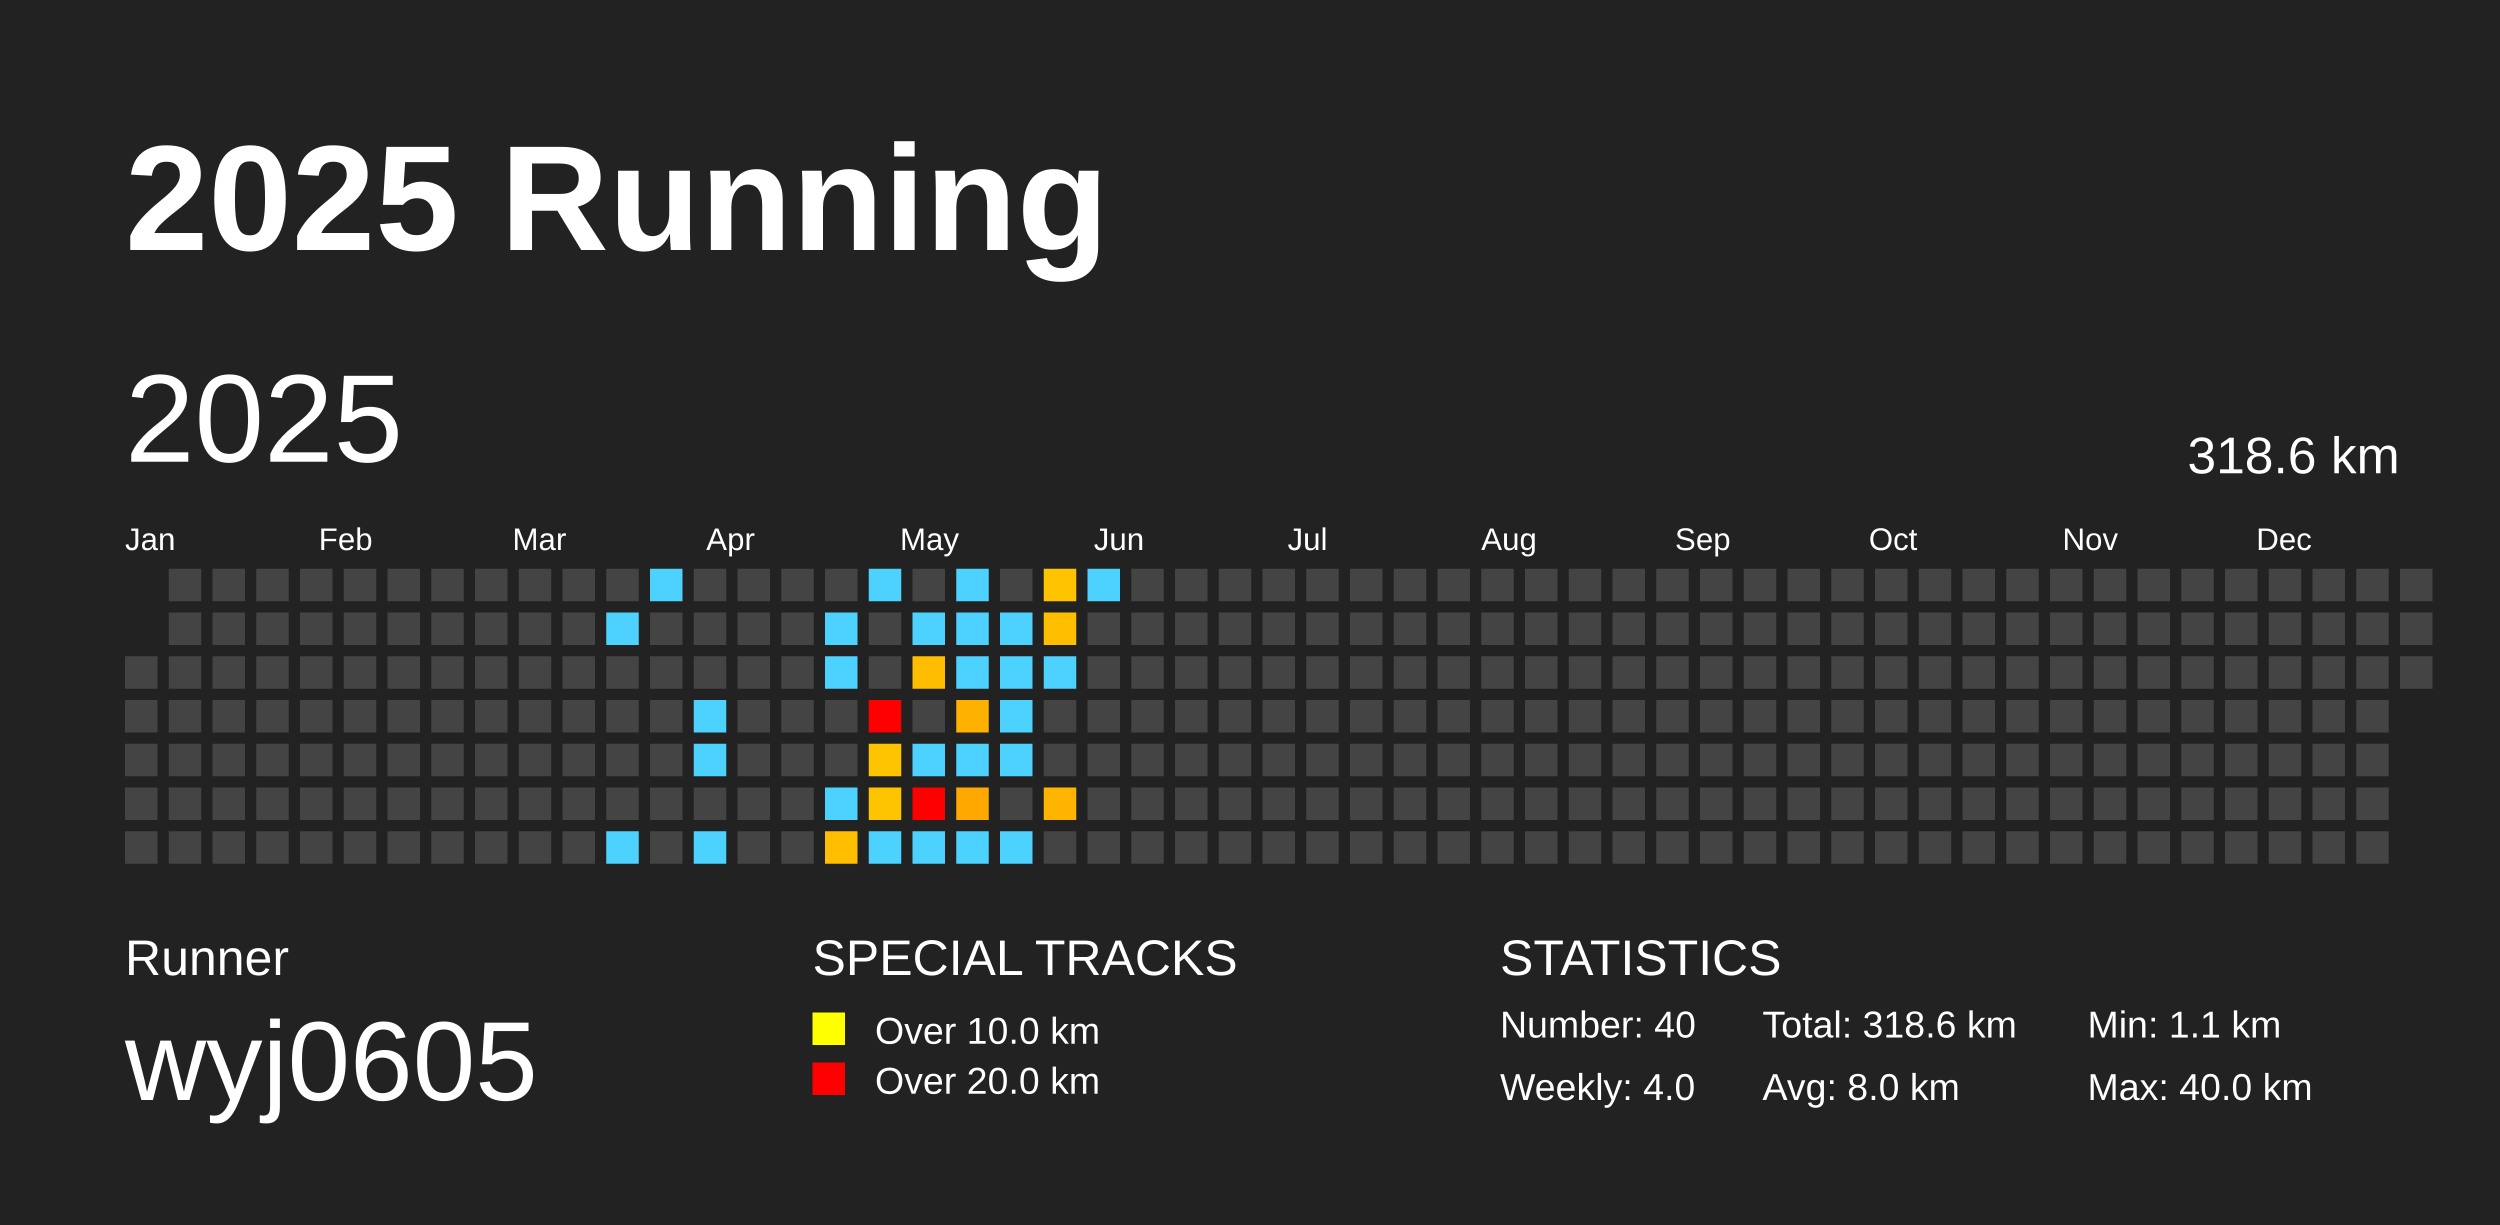
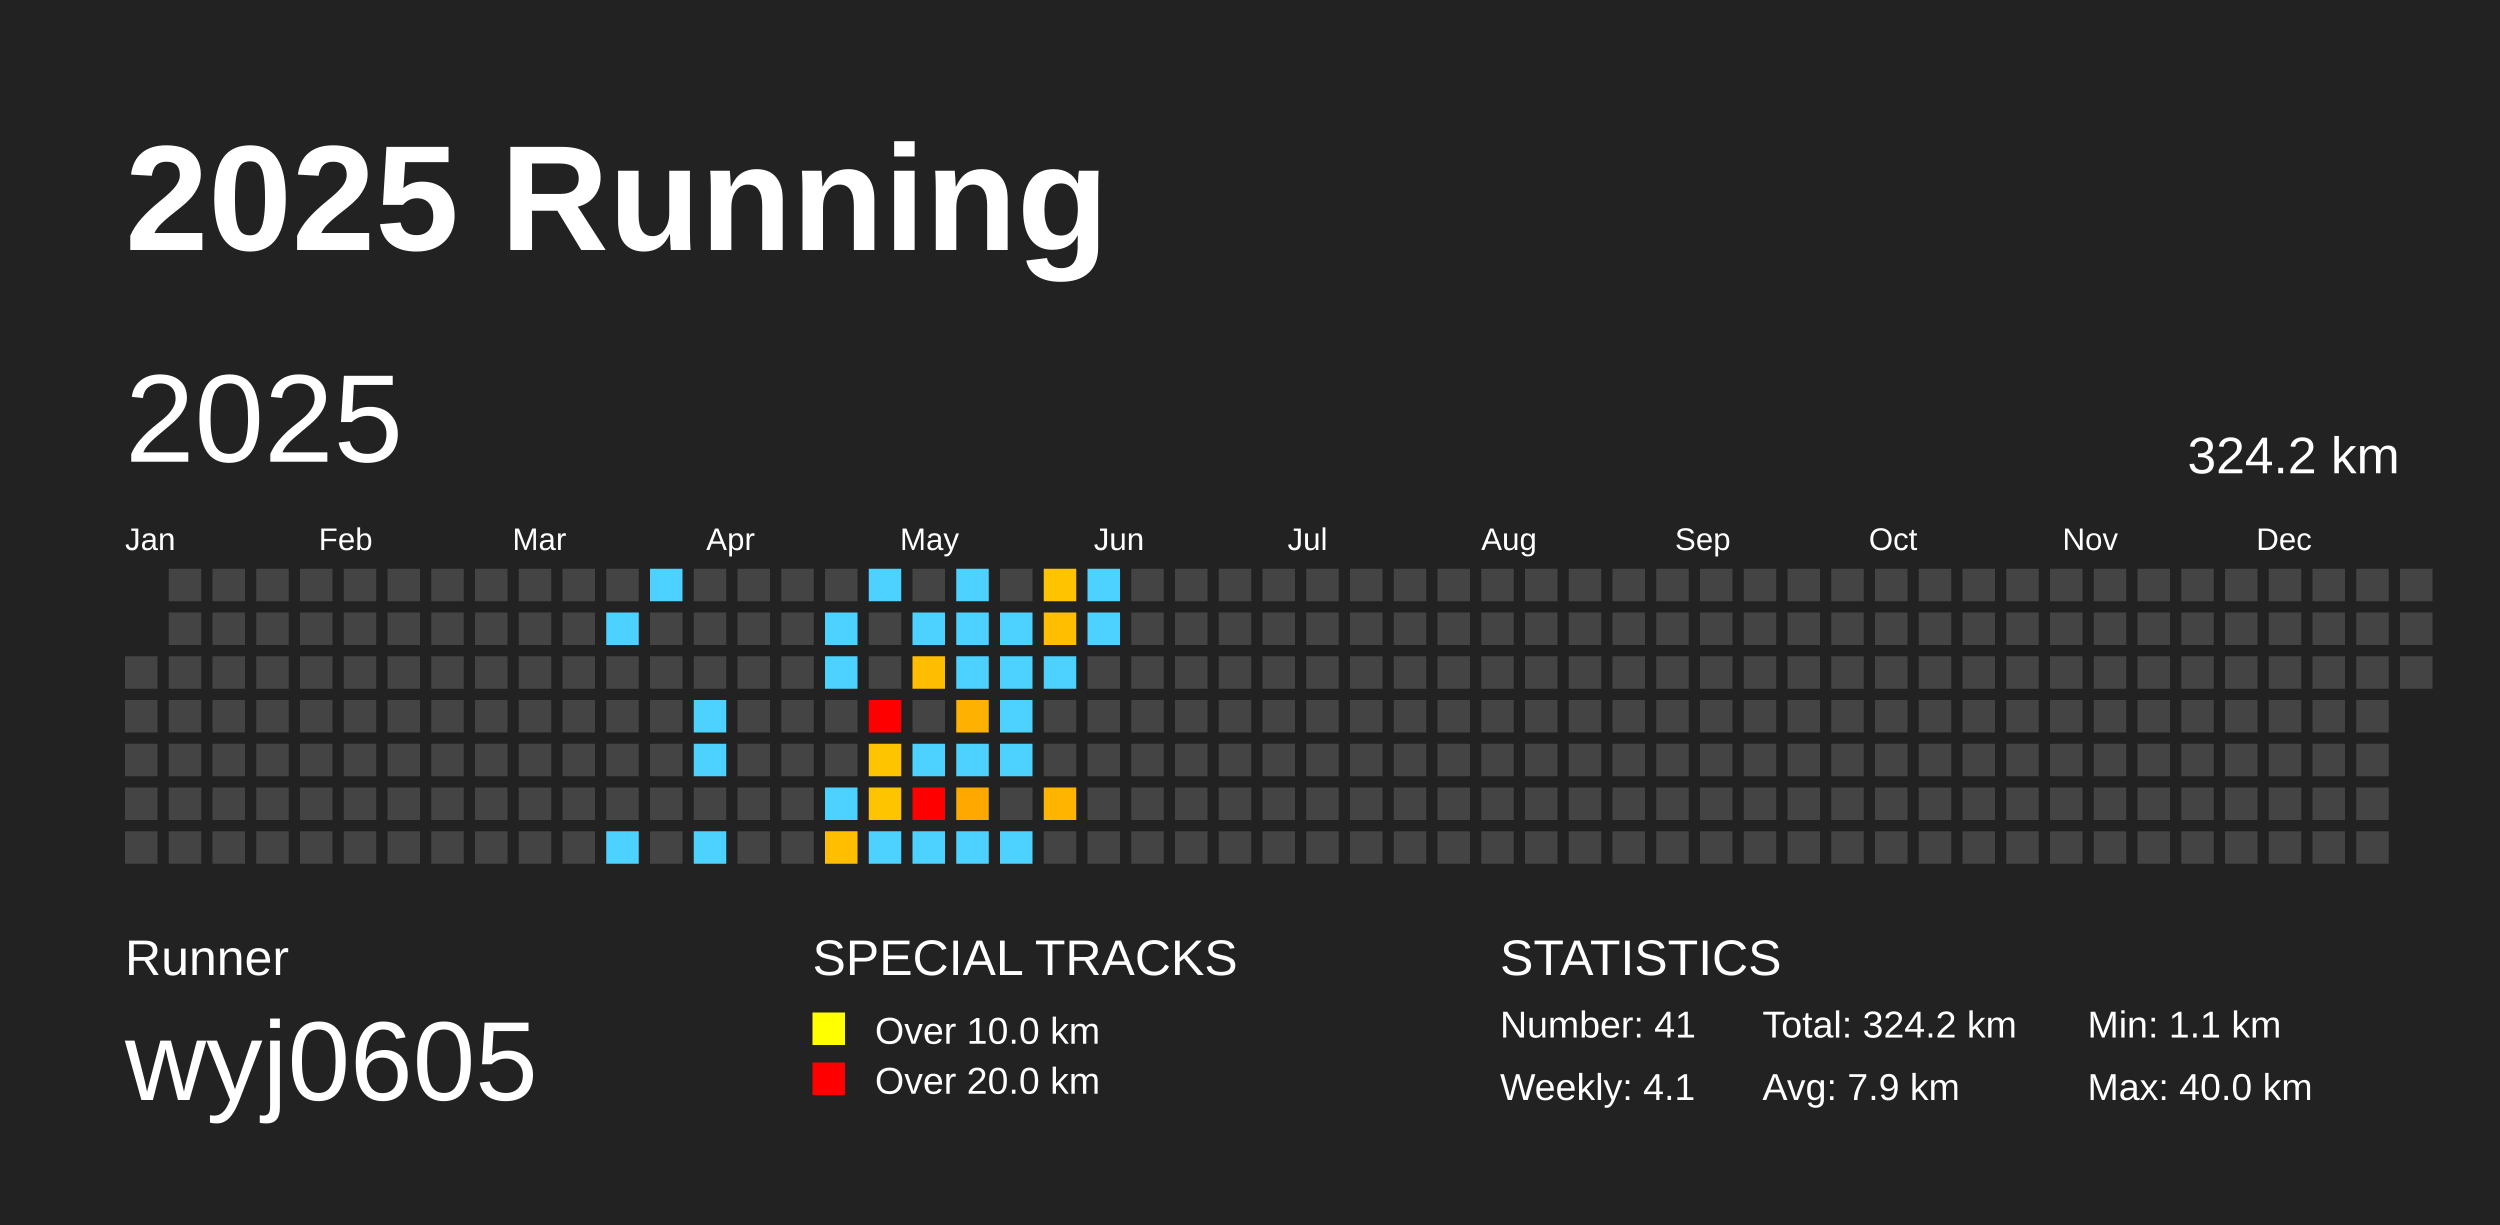
<svg xmlns="http://www.w3.org/2000/svg" baseProfile="full" height="98mm" version="1.1" viewBox="0,0,200,98" width="200mm">
  <defs />
  <rect fill="#222222" height="98" width="200" x="0" y="0" />
  <text fill="#FFFFFF" style="font-size:12px; font-family:Arial; font-weight:bold;" x="10" y="20">2025 Running</text>
  <text fill="#FFFFFF" style="font-size:4px; font-family:Arial" x="10" y="78">Runner</text>
  <text fill="#FFFFFF" style="font-size:9px; font-family:Arial" x="10" y="88">wyj0605</text>
  <text fill="#FFFFFF" style="font-size:4px; font-family:Arial" x="65" y="78">SPECIAL TRACKS</text>
  <rect fill="yellow" height="2.6" width="2.6" x="65" y="81" />
  <text fill="#FFFFFF" style="font-size:3px; font-family:Arial" x="70" y="83.5">Over 10.0 km</text>
  <rect fill="red" height="2.6" width="2.6" x="65" y="85" />
  <text fill="#FFFFFF" style="font-size:3px; font-family:Arial" x="70" y="87.5">Over 20.0 km</text>
  <text fill="#FFFFFF" style="font-size:4px; font-family:Arial" x="120" y="78">STATISTICS</text>
-   <text fill="#FFFFFF" style="font-size:3px; font-family:Arial" x="120" y="83">Number: 40</text>
-   <text fill="#FFFFFF" style="font-size:3px; font-family:Arial" x="120" y="88">Weekly: 4.0</text>
-   <text fill="#FFFFFF" style="font-size:3px; font-family:Arial" x="141" y="83">Total: 318.6 km</text>
-   <text fill="#FFFFFF" style="font-size:3px; font-family:Arial" x="141" y="88">Avg: 8.0 km</text>
+   <text fill="#FFFFFF" style="font-size:3px; font-family:Arial" x="120" y="83">Number: 41</text>
+   <text fill="#FFFFFF" style="font-size:3px; font-family:Arial" x="120" y="88">Weekly: 4.1</text>
+   <text fill="#FFFFFF" style="font-size:3px; font-family:Arial" x="141" y="83">Total: 324.2 km</text>
+   <text fill="#FFFFFF" style="font-size:3px; font-family:Arial" x="141" y="88">Avg: 7.9 km</text>
  <text fill="#FFFFFF" style="font-size:3px; font-family:Arial" x="167" y="83">Min: 1.1 km</text>
  <text fill="#FFFFFF" style="font-size:3px; font-family:Arial" x="167" y="88">Max: 40.0 km</text>
  <text dominant-baseline="hanging" fill="#FFFFFF" style="font-size:10.0px; font-family:Arial;" x="10" y="30">2025</text>
-   <text dominant-baseline="hanging" fill="#FFFFFF" style="font-size:4.125px; font-family:Arial;" x="175" y="35">318.6 km</text>
+   <text dominant-baseline="hanging" fill="#FFFFFF" style="font-size:4.125px; font-family:Arial;" x="175" y="35">324.2 km</text>
  <text fill="#FFFFFF" style="font-size:2.5px; font-family:Arial" x="10.0" y="44">Jan</text>
  <text fill="#FFFFFF" style="font-size:2.5px; font-family:Arial" x="25.5" y="44">Feb</text>
  <text fill="#FFFFFF" style="font-size:2.5px; font-family:Arial" x="41.0" y="44">Mar</text>
  <text fill="#FFFFFF" style="font-size:2.5px; font-family:Arial" x="56.5" y="44">Apr</text>
  <text fill="#FFFFFF" style="font-size:2.5px; font-family:Arial" x="72.0" y="44">May</text>
  <text fill="#FFFFFF" style="font-size:2.5px; font-family:Arial" x="87.5" y="44">Jun</text>
  <text fill="#FFFFFF" style="font-size:2.5px; font-family:Arial" x="103.0" y="44">Jul</text>
  <text fill="#FFFFFF" style="font-size:2.5px; font-family:Arial" x="118.5" y="44">Aug</text>
  <text fill="#FFFFFF" style="font-size:2.5px; font-family:Arial" x="134.0" y="44">Sep</text>
  <text fill="#FFFFFF" style="font-size:2.5px; font-family:Arial" x="149.5" y="44">Oct</text>
  <text fill="#FFFFFF" style="font-size:2.5px; font-family:Arial" x="165.0" y="44">Nov</text>
  <text fill="#FFFFFF" style="font-size:2.5px; font-family:Arial" x="180.5" y="44">Dec</text>
  <rect fill="#444444" height="2.6" width="2.6" x="10.0" y="52.5" />
  <rect fill="#444444" height="2.6" width="2.6" x="10.0" y="56.0" />
  <rect fill="#444444" height="2.6" width="2.6" x="10.0" y="59.5" />
  <rect fill="#444444" height="2.6" width="2.6" x="10.0" y="63.0" />
  <rect fill="#444444" height="2.6" width="2.6" x="10.0" y="66.5" />
  <rect fill="#444444" height="2.6" width="2.6" x="13.5" y="45.5" />
  <rect fill="#444444" height="2.6" width="2.6" x="13.5" y="49.0" />
  <rect fill="#444444" height="2.6" width="2.6" x="13.5" y="52.5" />
  <rect fill="#444444" height="2.6" width="2.6" x="13.5" y="56.0" />
  <rect fill="#444444" height="2.6" width="2.6" x="13.5" y="59.5" />
  <rect fill="#444444" height="2.6" width="2.6" x="13.5" y="63.0" />
  <rect fill="#444444" height="2.6" width="2.6" x="13.5" y="66.5" />
  <rect fill="#444444" height="2.6" width="2.6" x="17.0" y="45.5" />
  <rect fill="#444444" height="2.6" width="2.6" x="17.0" y="49.0" />
  <rect fill="#444444" height="2.6" width="2.6" x="17.0" y="52.5" />
  <rect fill="#444444" height="2.6" width="2.6" x="17.0" y="56.0" />
  <rect fill="#444444" height="2.6" width="2.6" x="17.0" y="59.5" />
  <rect fill="#444444" height="2.6" width="2.6" x="17.0" y="63.0" />
  <rect fill="#444444" height="2.6" width="2.6" x="17.0" y="66.5" />
  <rect fill="#444444" height="2.6" width="2.6" x="20.5" y="45.5" />
  <rect fill="#444444" height="2.6" width="2.6" x="20.5" y="49.0" />
  <rect fill="#444444" height="2.6" width="2.6" x="20.5" y="52.5" />
  <rect fill="#444444" height="2.6" width="2.6" x="20.5" y="56.0" />
  <rect fill="#444444" height="2.6" width="2.6" x="20.5" y="59.5" />
  <rect fill="#444444" height="2.6" width="2.6" x="20.5" y="63.0" />
  <rect fill="#444444" height="2.6" width="2.6" x="20.5" y="66.5" />
  <rect fill="#444444" height="2.6" width="2.6" x="24.0" y="45.5" />
  <rect fill="#444444" height="2.6" width="2.6" x="24.0" y="49.0" />
  <rect fill="#444444" height="2.6" width="2.6" x="24.0" y="52.5" />
  <rect fill="#444444" height="2.6" width="2.6" x="24.0" y="56.0" />
  <rect fill="#444444" height="2.6" width="2.6" x="24.0" y="59.5" />
  <rect fill="#444444" height="2.6" width="2.6" x="24.0" y="63.0" />
  <rect fill="#444444" height="2.6" width="2.6" x="24.0" y="66.5" />
  <rect fill="#444444" height="2.6" width="2.6" x="27.5" y="45.5" />
  <rect fill="#444444" height="2.6" width="2.6" x="27.5" y="49.0" />
  <rect fill="#444444" height="2.6" width="2.6" x="27.5" y="52.5" />
  <rect fill="#444444" height="2.6" width="2.6" x="27.5" y="56.0" />
  <rect fill="#444444" height="2.6" width="2.6" x="27.5" y="59.5" />
  <rect fill="#444444" height="2.6" width="2.6" x="27.5" y="63.0" />
  <rect fill="#444444" height="2.6" width="2.6" x="27.5" y="66.5" />
  <rect fill="#444444" height="2.6" width="2.6" x="31.0" y="45.5" />
  <rect fill="#444444" height="2.6" width="2.6" x="31.0" y="49.0" />
  <rect fill="#444444" height="2.6" width="2.6" x="31.0" y="52.5" />
  <rect fill="#444444" height="2.6" width="2.6" x="31.0" y="56.0" />
  <rect fill="#444444" height="2.6" width="2.6" x="31.0" y="59.5" />
  <rect fill="#444444" height="2.6" width="2.6" x="31.0" y="63.0" />
  <rect fill="#444444" height="2.6" width="2.6" x="31.0" y="66.5" />
  <rect fill="#444444" height="2.6" width="2.6" x="34.5" y="45.5" />
  <rect fill="#444444" height="2.6" width="2.6" x="34.5" y="49.0" />
  <rect fill="#444444" height="2.6" width="2.6" x="34.5" y="52.5" />
  <rect fill="#444444" height="2.6" width="2.6" x="34.5" y="56.0" />
  <rect fill="#444444" height="2.6" width="2.6" x="34.5" y="59.5" />
  <rect fill="#444444" height="2.6" width="2.6" x="34.5" y="63.0" />
  <rect fill="#444444" height="2.6" width="2.6" x="34.5" y="66.5" />
  <rect fill="#444444" height="2.6" width="2.6" x="38.0" y="45.5" />
  <rect fill="#444444" height="2.6" width="2.6" x="38.0" y="49.0" />
  <rect fill="#444444" height="2.6" width="2.6" x="38.0" y="52.5" />
  <rect fill="#444444" height="2.6" width="2.6" x="38.0" y="56.0" />
  <rect fill="#444444" height="2.6" width="2.6" x="38.0" y="59.5" />
  <rect fill="#444444" height="2.6" width="2.6" x="38.0" y="63.0" />
  <rect fill="#444444" height="2.6" width="2.6" x="38.0" y="66.5" />
  <rect fill="#444444" height="2.6" width="2.6" x="41.5" y="45.5" />
  <rect fill="#444444" height="2.6" width="2.6" x="41.5" y="49.0" />
  <rect fill="#444444" height="2.6" width="2.6" x="41.5" y="52.5" />
  <rect fill="#444444" height="2.6" width="2.6" x="41.5" y="56.0" />
  <rect fill="#444444" height="2.6" width="2.6" x="41.5" y="59.5" />
  <rect fill="#444444" height="2.6" width="2.6" x="41.5" y="63.0" />
  <rect fill="#444444" height="2.6" width="2.6" x="41.5" y="66.5" />
  <rect fill="#444444" height="2.6" width="2.6" x="45.0" y="45.5" />
  <rect fill="#444444" height="2.6" width="2.6" x="45.0" y="49.0" />
  <rect fill="#444444" height="2.6" width="2.6" x="45.0" y="52.5" />
  <rect fill="#444444" height="2.6" width="2.6" x="45.0" y="56.0" />
  <rect fill="#444444" height="2.6" width="2.6" x="45.0" y="59.5" />
  <rect fill="#444444" height="2.6" width="2.6" x="45.0" y="63.0" />
  <rect fill="#444444" height="2.6" width="2.6" x="45.0" y="66.5" />
  <rect fill="#444444" height="2.6" width="2.6" x="48.5" y="45.5" />
  <rect fill="#4dd2ff" height="2.6" width="2.6" x="48.5" y="49.0" />
  <rect fill="#444444" height="2.6" width="2.6" x="48.5" y="52.5" />
  <rect fill="#444444" height="2.6" width="2.6" x="48.5" y="56.0" />
  <rect fill="#444444" height="2.6" width="2.6" x="48.5" y="59.5" />
  <rect fill="#444444" height="2.6" width="2.6" x="48.5" y="63.0" />
  <rect fill="#4dd2ff" height="2.6" width="2.6" x="48.5" y="66.5" />
  <rect fill="#4dd2ff" height="2.6" width="2.6" x="52.0" y="45.5" />
  <rect fill="#444444" height="2.6" width="2.6" x="52.0" y="49.0" />
  <rect fill="#444444" height="2.6" width="2.6" x="52.0" y="52.5" />
  <rect fill="#444444" height="2.6" width="2.6" x="52.0" y="56.0" />
  <rect fill="#444444" height="2.6" width="2.6" x="52.0" y="59.5" />
  <rect fill="#444444" height="2.6" width="2.6" x="52.0" y="63.0" />
  <rect fill="#444444" height="2.6" width="2.6" x="52.0" y="66.5" />
  <rect fill="#444444" height="2.6" width="2.6" x="55.5" y="45.5" />
  <rect fill="#444444" height="2.6" width="2.6" x="55.5" y="49.0" />
  <rect fill="#444444" height="2.6" width="2.6" x="55.5" y="52.5" />
  <rect fill="#4dd2ff" height="2.6" width="2.6" x="55.5" y="56.0" />
  <rect fill="#4dd2ff" height="2.6" width="2.6" x="55.5" y="59.5" />
  <rect fill="#444444" height="2.6" width="2.6" x="55.5" y="63.0" />
  <rect fill="#4dd2ff" height="2.6" width="2.6" x="55.5" y="66.5" />
  <rect fill="#444444" height="2.6" width="2.6" x="59.0" y="45.5" />
  <rect fill="#444444" height="2.6" width="2.6" x="59.0" y="49.0" />
  <rect fill="#444444" height="2.6" width="2.6" x="59.0" y="52.5" />
  <rect fill="#444444" height="2.6" width="2.6" x="59.0" y="56.0" />
  <rect fill="#444444" height="2.6" width="2.6" x="59.0" y="59.5" />
  <rect fill="#444444" height="2.6" width="2.6" x="59.0" y="63.0" />
  <rect fill="#444444" height="2.6" width="2.6" x="59.0" y="66.5" />
  <rect fill="#444444" height="2.6" width="2.6" x="62.5" y="45.5" />
  <rect fill="#444444" height="2.6" width="2.6" x="62.5" y="49.0" />
  <rect fill="#444444" height="2.6" width="2.6" x="62.5" y="52.5" />
  <rect fill="#444444" height="2.6" width="2.6" x="62.5" y="56.0" />
  <rect fill="#444444" height="2.6" width="2.6" x="62.5" y="59.5" />
  <rect fill="#444444" height="2.6" width="2.6" x="62.5" y="63.0" />
  <rect fill="#444444" height="2.6" width="2.6" x="62.5" y="66.5" />
  <rect fill="#444444" height="2.6" width="2.6" x="66.0" y="45.5" />
  <rect fill="#4dd2ff" height="2.6" width="2.6" x="66.0" y="49.0" />
  <rect fill="#4dd2ff" height="2.6" width="2.6" x="66.0" y="52.5" />
  <rect fill="#444444" height="2.6" width="2.6" x="66.0" y="56.0" />
  <rect fill="#444444" height="2.6" width="2.6" x="66.0" y="59.5" />
  <rect fill="#4dd2ff" height="2.6" width="2.6" x="66.0" y="63.0" />
  <rect fill="#ffbf00" height="2.6" width="2.6" x="66.0" y="66.5" />
  <rect fill="#4dd2ff" height="2.6" width="2.6" x="69.5" y="45.5" />
  <rect fill="#444444" height="2.6" width="2.6" x="69.5" y="49.0" />
  <rect fill="#444444" height="2.6" width="2.6" x="69.5" y="52.5" />
  <rect fill="red" height="2.6" width="2.6" x="69.5" y="56.0" />
  <rect fill="#ffc400" height="2.6" width="2.6" x="69.5" y="59.5" />
  <rect fill="#ffc400" height="2.6" width="2.6" x="69.5" y="63.0" />
  <rect fill="#4dd2ff" height="2.6" width="2.6" x="69.5" y="66.5" />
  <rect fill="#444444" height="2.6" width="2.6" x="73.0" y="45.5" />
  <rect fill="#4dd2ff" height="2.6" width="2.6" x="73.0" y="49.0" />
  <rect fill="#ffbd00" height="2.6" width="2.6" x="73.0" y="52.5" />
  <rect fill="#444444" height="2.6" width="2.6" x="73.0" y="56.0" />
  <rect fill="#4dd2ff" height="2.6" width="2.6" x="73.0" y="59.5" />
  <rect fill="red" height="2.6" width="2.6" x="73.0" y="63.0" />
  <rect fill="#4dd2ff" height="2.6" width="2.6" x="73.0" y="66.5" />
  <rect fill="#4dd2ff" height="2.6" width="2.6" x="76.5" y="45.5" />
  <rect fill="#4dd2ff" height="2.6" width="2.6" x="76.5" y="49.0" />
  <rect fill="#4dd2ff" height="2.6" width="2.6" x="76.5" y="52.5" />
  <rect fill="#ffb100" height="2.6" width="2.6" x="76.5" y="56.0" />
  <rect fill="#4dd2ff" height="2.6" width="2.6" x="76.5" y="59.5" />
  <rect fill="#ffa900" height="2.6" width="2.6" x="76.5" y="63.0" />
  <rect fill="#4dd2ff" height="2.6" width="2.6" x="76.5" y="66.5" />
  <rect fill="#444444" height="2.6" width="2.6" x="80.0" y="45.5" />
  <rect fill="#4dd2ff" height="2.6" width="2.6" x="80.0" y="49.0" />
  <rect fill="#4dd2ff" height="2.6" width="2.6" x="80.0" y="52.5" />
  <rect fill="#4dd2ff" height="2.6" width="2.6" x="80.0" y="56.0" />
  <rect fill="#4dd2ff" height="2.6" width="2.6" x="80.0" y="59.5" />
  <rect fill="#444444" height="2.6" width="2.6" x="80.0" y="63.0" />
  <rect fill="#4dd2ff" height="2.6" width="2.6" x="80.0" y="66.5" />
  <rect fill="#ffc300" height="2.6" width="2.6" x="83.5" y="45.5" />
  <rect fill="#ffbf00" height="2.6" width="2.6" x="83.5" y="49.0" />
  <rect fill="#4dd2ff" height="2.6" width="2.6" x="83.5" y="52.5" />
  <rect fill="#444444" height="2.6" width="2.6" x="83.5" y="56.0" />
  <rect fill="#444444" height="2.6" width="2.6" x="83.5" y="59.5" />
  <rect fill="#ffb500" height="2.6" width="2.6" x="83.5" y="63.0" />
  <rect fill="#444444" height="2.6" width="2.6" x="83.5" y="66.5" />
  <rect fill="#4dd2ff" height="2.6" width="2.6" x="87.0" y="45.5" />
-   <rect fill="#444444" height="2.6" width="2.6" x="87.0" y="49.0" />
+   <rect fill="#4dd2ff" height="2.6" width="2.6" x="87.0" y="49.0" />
  <rect fill="#444444" height="2.6" width="2.6" x="87.0" y="52.5" />
  <rect fill="#444444" height="2.6" width="2.6" x="87.0" y="56.0" />
  <rect fill="#444444" height="2.6" width="2.6" x="87.0" y="59.5" />
  <rect fill="#444444" height="2.6" width="2.6" x="87.0" y="63.0" />
  <rect fill="#444444" height="2.6" width="2.6" x="87.0" y="66.5" />
  <rect fill="#444444" height="2.6" width="2.6" x="90.5" y="45.5" />
  <rect fill="#444444" height="2.6" width="2.6" x="90.5" y="49.0" />
  <rect fill="#444444" height="2.6" width="2.6" x="90.5" y="52.5" />
  <rect fill="#444444" height="2.6" width="2.6" x="90.5" y="56.0" />
  <rect fill="#444444" height="2.6" width="2.6" x="90.5" y="59.5" />
  <rect fill="#444444" height="2.6" width="2.6" x="90.5" y="63.0" />
  <rect fill="#444444" height="2.6" width="2.6" x="90.5" y="66.5" />
  <rect fill="#444444" height="2.6" width="2.6" x="94.0" y="45.5" />
  <rect fill="#444444" height="2.6" width="2.6" x="94.0" y="49.0" />
  <rect fill="#444444" height="2.6" width="2.6" x="94.0" y="52.5" />
  <rect fill="#444444" height="2.6" width="2.6" x="94.0" y="56.0" />
  <rect fill="#444444" height="2.6" width="2.6" x="94.0" y="59.5" />
  <rect fill="#444444" height="2.6" width="2.6" x="94.0" y="63.0" />
  <rect fill="#444444" height="2.6" width="2.6" x="94.0" y="66.5" />
  <rect fill="#444444" height="2.6" width="2.6" x="97.5" y="45.5" />
  <rect fill="#444444" height="2.6" width="2.6" x="97.5" y="49.0" />
  <rect fill="#444444" height="2.6" width="2.6" x="97.5" y="52.5" />
  <rect fill="#444444" height="2.6" width="2.6" x="97.5" y="56.0" />
  <rect fill="#444444" height="2.6" width="2.6" x="97.5" y="59.5" />
  <rect fill="#444444" height="2.6" width="2.6" x="97.5" y="63.0" />
  <rect fill="#444444" height="2.6" width="2.6" x="97.5" y="66.5" />
  <rect fill="#444444" height="2.6" width="2.6" x="101.0" y="45.5" />
  <rect fill="#444444" height="2.6" width="2.6" x="101.0" y="49.0" />
  <rect fill="#444444" height="2.6" width="2.6" x="101.0" y="52.5" />
  <rect fill="#444444" height="2.6" width="2.6" x="101.0" y="56.0" />
  <rect fill="#444444" height="2.6" width="2.6" x="101.0" y="59.5" />
  <rect fill="#444444" height="2.6" width="2.6" x="101.0" y="63.0" />
  <rect fill="#444444" height="2.6" width="2.6" x="101.0" y="66.5" />
  <rect fill="#444444" height="2.6" width="2.6" x="104.5" y="45.5" />
  <rect fill="#444444" height="2.6" width="2.6" x="104.5" y="49.0" />
  <rect fill="#444444" height="2.6" width="2.6" x="104.5" y="52.5" />
  <rect fill="#444444" height="2.6" width="2.6" x="104.5" y="56.0" />
  <rect fill="#444444" height="2.6" width="2.6" x="104.5" y="59.5" />
  <rect fill="#444444" height="2.6" width="2.6" x="104.5" y="63.0" />
  <rect fill="#444444" height="2.6" width="2.6" x="104.5" y="66.5" />
  <rect fill="#444444" height="2.6" width="2.6" x="108.0" y="45.5" />
  <rect fill="#444444" height="2.6" width="2.6" x="108.0" y="49.0" />
  <rect fill="#444444" height="2.6" width="2.6" x="108.0" y="52.5" />
  <rect fill="#444444" height="2.6" width="2.6" x="108.0" y="56.0" />
  <rect fill="#444444" height="2.6" width="2.6" x="108.0" y="59.5" />
  <rect fill="#444444" height="2.6" width="2.6" x="108.0" y="63.0" />
  <rect fill="#444444" height="2.6" width="2.6" x="108.0" y="66.5" />
  <rect fill="#444444" height="2.6" width="2.6" x="111.5" y="45.5" />
  <rect fill="#444444" height="2.6" width="2.6" x="111.5" y="49.0" />
  <rect fill="#444444" height="2.6" width="2.6" x="111.5" y="52.5" />
  <rect fill="#444444" height="2.6" width="2.6" x="111.5" y="56.0" />
  <rect fill="#444444" height="2.6" width="2.6" x="111.5" y="59.5" />
  <rect fill="#444444" height="2.6" width="2.6" x="111.5" y="63.0" />
  <rect fill="#444444" height="2.6" width="2.6" x="111.5" y="66.5" />
  <rect fill="#444444" height="2.6" width="2.6" x="115.0" y="45.5" />
  <rect fill="#444444" height="2.6" width="2.6" x="115.0" y="49.0" />
  <rect fill="#444444" height="2.6" width="2.6" x="115.0" y="52.5" />
  <rect fill="#444444" height="2.6" width="2.6" x="115.0" y="56.0" />
  <rect fill="#444444" height="2.6" width="2.6" x="115.0" y="59.5" />
  <rect fill="#444444" height="2.6" width="2.6" x="115.0" y="63.0" />
  <rect fill="#444444" height="2.6" width="2.6" x="115.0" y="66.5" />
  <rect fill="#444444" height="2.6" width="2.6" x="118.5" y="45.5" />
  <rect fill="#444444" height="2.6" width="2.6" x="118.5" y="49.0" />
  <rect fill="#444444" height="2.6" width="2.6" x="118.5" y="52.5" />
  <rect fill="#444444" height="2.6" width="2.6" x="118.5" y="56.0" />
  <rect fill="#444444" height="2.6" width="2.6" x="118.5" y="59.5" />
  <rect fill="#444444" height="2.6" width="2.6" x="118.5" y="63.0" />
  <rect fill="#444444" height="2.6" width="2.6" x="118.5" y="66.5" />
  <rect fill="#444444" height="2.6" width="2.6" x="122.0" y="45.5" />
  <rect fill="#444444" height="2.6" width="2.6" x="122.0" y="49.0" />
  <rect fill="#444444" height="2.6" width="2.6" x="122.0" y="52.5" />
  <rect fill="#444444" height="2.6" width="2.6" x="122.0" y="56.0" />
  <rect fill="#444444" height="2.6" width="2.6" x="122.0" y="59.5" />
  <rect fill="#444444" height="2.6" width="2.6" x="122.0" y="63.0" />
  <rect fill="#444444" height="2.6" width="2.6" x="122.0" y="66.5" />
  <rect fill="#444444" height="2.6" width="2.6" x="125.5" y="45.5" />
  <rect fill="#444444" height="2.6" width="2.6" x="125.5" y="49.0" />
  <rect fill="#444444" height="2.6" width="2.6" x="125.5" y="52.5" />
  <rect fill="#444444" height="2.6" width="2.6" x="125.5" y="56.0" />
  <rect fill="#444444" height="2.6" width="2.6" x="125.5" y="59.5" />
  <rect fill="#444444" height="2.6" width="2.6" x="125.5" y="63.0" />
  <rect fill="#444444" height="2.6" width="2.6" x="125.5" y="66.5" />
  <rect fill="#444444" height="2.6" width="2.6" x="129.0" y="45.5" />
  <rect fill="#444444" height="2.6" width="2.6" x="129.0" y="49.0" />
  <rect fill="#444444" height="2.6" width="2.6" x="129.0" y="52.5" />
  <rect fill="#444444" height="2.6" width="2.6" x="129.0" y="56.0" />
  <rect fill="#444444" height="2.6" width="2.6" x="129.0" y="59.5" />
  <rect fill="#444444" height="2.6" width="2.6" x="129.0" y="63.0" />
  <rect fill="#444444" height="2.6" width="2.6" x="129.0" y="66.5" />
  <rect fill="#444444" height="2.6" width="2.6" x="132.5" y="45.5" />
  <rect fill="#444444" height="2.6" width="2.6" x="132.5" y="49.0" />
  <rect fill="#444444" height="2.6" width="2.6" x="132.5" y="52.5" />
  <rect fill="#444444" height="2.6" width="2.6" x="132.5" y="56.0" />
  <rect fill="#444444" height="2.6" width="2.6" x="132.5" y="59.5" />
  <rect fill="#444444" height="2.6" width="2.6" x="132.5" y="63.0" />
  <rect fill="#444444" height="2.6" width="2.6" x="132.5" y="66.5" />
  <rect fill="#444444" height="2.6" width="2.6" x="136.0" y="45.5" />
  <rect fill="#444444" height="2.6" width="2.6" x="136.0" y="49.0" />
  <rect fill="#444444" height="2.6" width="2.6" x="136.0" y="52.5" />
  <rect fill="#444444" height="2.6" width="2.6" x="136.0" y="56.0" />
  <rect fill="#444444" height="2.6" width="2.6" x="136.0" y="59.5" />
  <rect fill="#444444" height="2.6" width="2.6" x="136.0" y="63.0" />
  <rect fill="#444444" height="2.6" width="2.6" x="136.0" y="66.5" />
  <rect fill="#444444" height="2.6" width="2.6" x="139.5" y="45.5" />
  <rect fill="#444444" height="2.6" width="2.6" x="139.5" y="49.0" />
  <rect fill="#444444" height="2.6" width="2.6" x="139.5" y="52.5" />
  <rect fill="#444444" height="2.6" width="2.6" x="139.5" y="56.0" />
  <rect fill="#444444" height="2.6" width="2.6" x="139.5" y="59.5" />
  <rect fill="#444444" height="2.6" width="2.6" x="139.5" y="63.0" />
  <rect fill="#444444" height="2.6" width="2.6" x="139.5" y="66.5" />
  <rect fill="#444444" height="2.6" width="2.6" x="143.0" y="45.5" />
  <rect fill="#444444" height="2.6" width="2.6" x="143.0" y="49.0" />
  <rect fill="#444444" height="2.6" width="2.6" x="143.0" y="52.5" />
  <rect fill="#444444" height="2.6" width="2.6" x="143.0" y="56.0" />
  <rect fill="#444444" height="2.6" width="2.6" x="143.0" y="59.5" />
  <rect fill="#444444" height="2.6" width="2.6" x="143.0" y="63.0" />
  <rect fill="#444444" height="2.6" width="2.6" x="143.0" y="66.5" />
  <rect fill="#444444" height="2.6" width="2.6" x="146.5" y="45.5" />
  <rect fill="#444444" height="2.6" width="2.6" x="146.5" y="49.0" />
  <rect fill="#444444" height="2.6" width="2.6" x="146.5" y="52.5" />
  <rect fill="#444444" height="2.6" width="2.6" x="146.5" y="56.0" />
  <rect fill="#444444" height="2.6" width="2.6" x="146.5" y="59.5" />
  <rect fill="#444444" height="2.6" width="2.6" x="146.5" y="63.0" />
  <rect fill="#444444" height="2.6" width="2.6" x="146.5" y="66.5" />
  <rect fill="#444444" height="2.6" width="2.6" x="150.0" y="45.5" />
  <rect fill="#444444" height="2.6" width="2.6" x="150.0" y="49.0" />
  <rect fill="#444444" height="2.6" width="2.6" x="150.0" y="52.5" />
  <rect fill="#444444" height="2.6" width="2.6" x="150.0" y="56.0" />
  <rect fill="#444444" height="2.6" width="2.6" x="150.0" y="59.5" />
  <rect fill="#444444" height="2.6" width="2.6" x="150.0" y="63.0" />
  <rect fill="#444444" height="2.6" width="2.6" x="150.0" y="66.5" />
  <rect fill="#444444" height="2.6" width="2.6" x="153.5" y="45.5" />
  <rect fill="#444444" height="2.6" width="2.6" x="153.5" y="49.0" />
  <rect fill="#444444" height="2.6" width="2.6" x="153.5" y="52.5" />
  <rect fill="#444444" height="2.6" width="2.6" x="153.5" y="56.0" />
  <rect fill="#444444" height="2.6" width="2.6" x="153.5" y="59.5" />
  <rect fill="#444444" height="2.6" width="2.6" x="153.5" y="63.0" />
  <rect fill="#444444" height="2.6" width="2.6" x="153.5" y="66.5" />
  <rect fill="#444444" height="2.6" width="2.6" x="157.0" y="45.5" />
  <rect fill="#444444" height="2.6" width="2.6" x="157.0" y="49.0" />
  <rect fill="#444444" height="2.6" width="2.6" x="157.0" y="52.5" />
  <rect fill="#444444" height="2.6" width="2.6" x="157.0" y="56.0" />
  <rect fill="#444444" height="2.6" width="2.6" x="157.0" y="59.5" />
  <rect fill="#444444" height="2.6" width="2.6" x="157.0" y="63.0" />
  <rect fill="#444444" height="2.6" width="2.6" x="157.0" y="66.5" />
  <rect fill="#444444" height="2.6" width="2.6" x="160.5" y="45.5" />
  <rect fill="#444444" height="2.6" width="2.6" x="160.5" y="49.0" />
  <rect fill="#444444" height="2.6" width="2.6" x="160.5" y="52.5" />
  <rect fill="#444444" height="2.6" width="2.6" x="160.5" y="56.0" />
  <rect fill="#444444" height="2.6" width="2.6" x="160.5" y="59.5" />
  <rect fill="#444444" height="2.6" width="2.6" x="160.5" y="63.0" />
  <rect fill="#444444" height="2.6" width="2.6" x="160.5" y="66.5" />
  <rect fill="#444444" height="2.6" width="2.6" x="164.0" y="45.5" />
  <rect fill="#444444" height="2.6" width="2.6" x="164.0" y="49.0" />
  <rect fill="#444444" height="2.6" width="2.6" x="164.0" y="52.5" />
  <rect fill="#444444" height="2.6" width="2.6" x="164.0" y="56.0" />
  <rect fill="#444444" height="2.6" width="2.6" x="164.0" y="59.5" />
  <rect fill="#444444" height="2.6" width="2.6" x="164.0" y="63.0" />
  <rect fill="#444444" height="2.6" width="2.6" x="164.0" y="66.5" />
  <rect fill="#444444" height="2.6" width="2.6" x="167.5" y="45.5" />
  <rect fill="#444444" height="2.6" width="2.6" x="167.5" y="49.0" />
  <rect fill="#444444" height="2.6" width="2.6" x="167.5" y="52.5" />
  <rect fill="#444444" height="2.6" width="2.6" x="167.5" y="56.0" />
  <rect fill="#444444" height="2.6" width="2.6" x="167.5" y="59.5" />
  <rect fill="#444444" height="2.6" width="2.6" x="167.5" y="63.0" />
  <rect fill="#444444" height="2.6" width="2.6" x="167.5" y="66.5" />
  <rect fill="#444444" height="2.6" width="2.6" x="171.0" y="45.5" />
  <rect fill="#444444" height="2.6" width="2.6" x="171.0" y="49.0" />
  <rect fill="#444444" height="2.6" width="2.6" x="171.0" y="52.5" />
  <rect fill="#444444" height="2.6" width="2.6" x="171.0" y="56.0" />
  <rect fill="#444444" height="2.6" width="2.6" x="171.0" y="59.5" />
  <rect fill="#444444" height="2.6" width="2.6" x="171.0" y="63.0" />
  <rect fill="#444444" height="2.6" width="2.6" x="171.0" y="66.5" />
  <rect fill="#444444" height="2.6" width="2.6" x="174.5" y="45.5" />
  <rect fill="#444444" height="2.6" width="2.6" x="174.5" y="49.0" />
  <rect fill="#444444" height="2.6" width="2.6" x="174.5" y="52.5" />
  <rect fill="#444444" height="2.6" width="2.6" x="174.5" y="56.0" />
  <rect fill="#444444" height="2.6" width="2.6" x="174.5" y="59.5" />
  <rect fill="#444444" height="2.6" width="2.6" x="174.5" y="63.0" />
  <rect fill="#444444" height="2.6" width="2.6" x="174.5" y="66.5" />
  <rect fill="#444444" height="2.6" width="2.6" x="178.0" y="45.5" />
  <rect fill="#444444" height="2.6" width="2.6" x="178.0" y="49.0" />
  <rect fill="#444444" height="2.6" width="2.6" x="178.0" y="52.5" />
  <rect fill="#444444" height="2.6" width="2.6" x="178.0" y="56.0" />
  <rect fill="#444444" height="2.6" width="2.6" x="178.0" y="59.5" />
  <rect fill="#444444" height="2.6" width="2.6" x="178.0" y="63.0" />
  <rect fill="#444444" height="2.6" width="2.6" x="178.0" y="66.5" />
  <rect fill="#444444" height="2.6" width="2.6" x="181.5" y="45.5" />
  <rect fill="#444444" height="2.6" width="2.6" x="181.5" y="49.0" />
  <rect fill="#444444" height="2.6" width="2.6" x="181.5" y="52.5" />
  <rect fill="#444444" height="2.6" width="2.6" x="181.5" y="56.0" />
  <rect fill="#444444" height="2.6" width="2.6" x="181.5" y="59.5" />
  <rect fill="#444444" height="2.6" width="2.6" x="181.5" y="63.0" />
  <rect fill="#444444" height="2.6" width="2.6" x="181.5" y="66.5" />
  <rect fill="#444444" height="2.6" width="2.6" x="185.0" y="45.5" />
  <rect fill="#444444" height="2.6" width="2.6" x="185.0" y="49.0" />
  <rect fill="#444444" height="2.6" width="2.6" x="185.0" y="52.5" />
  <rect fill="#444444" height="2.6" width="2.6" x="185.0" y="56.0" />
  <rect fill="#444444" height="2.6" width="2.6" x="185.0" y="59.5" />
  <rect fill="#444444" height="2.6" width="2.6" x="185.0" y="63.0" />
  <rect fill="#444444" height="2.6" width="2.6" x="185.0" y="66.5" />
  <rect fill="#444444" height="2.6" width="2.6" x="188.5" y="45.5" />
  <rect fill="#444444" height="2.6" width="2.6" x="188.5" y="49.0" />
  <rect fill="#444444" height="2.6" width="2.6" x="188.5" y="52.5" />
  <rect fill="#444444" height="2.6" width="2.6" x="188.5" y="56.0" />
  <rect fill="#444444" height="2.6" width="2.6" x="188.5" y="59.5" />
  <rect fill="#444444" height="2.6" width="2.6" x="188.5" y="63.0" />
  <rect fill="#444444" height="2.6" width="2.6" x="188.5" y="66.5" />
  <rect fill="#444444" height="2.6" width="2.6" x="192.0" y="45.5" />
  <rect fill="#444444" height="2.6" width="2.6" x="192.0" y="49.0" />
  <rect fill="#444444" height="2.6" width="2.6" x="192.0" y="52.5" />
</svg>
